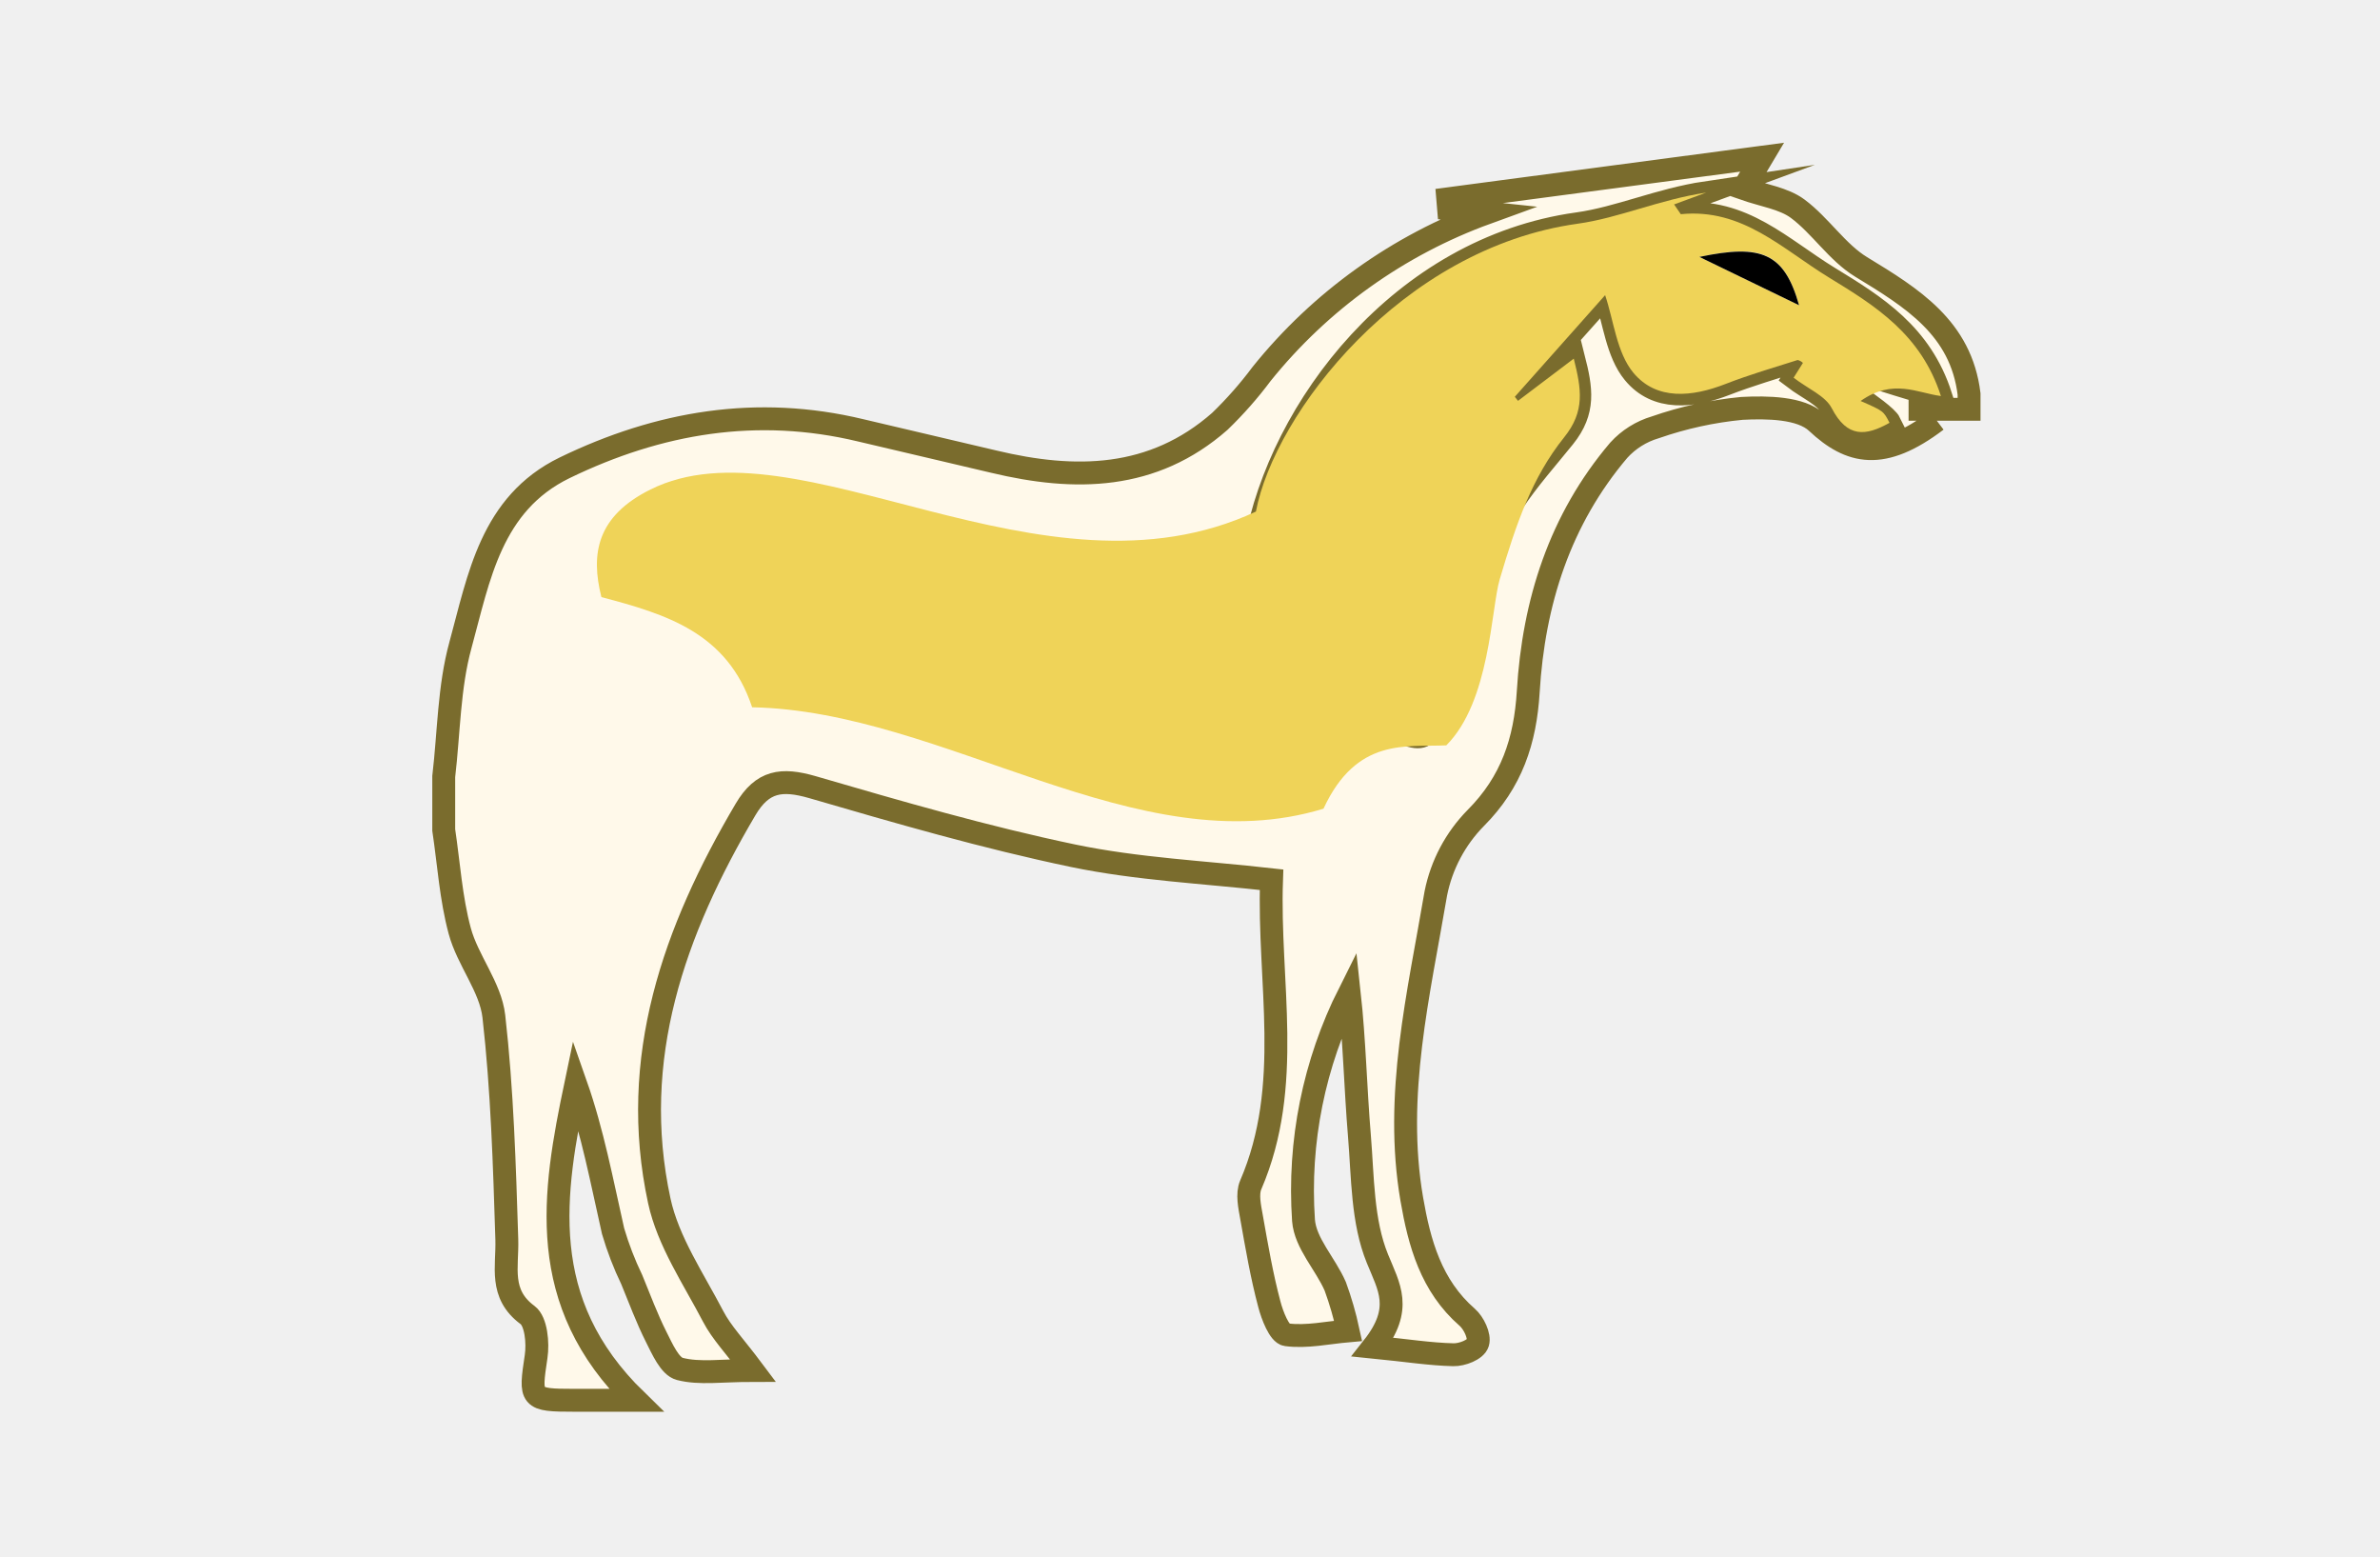
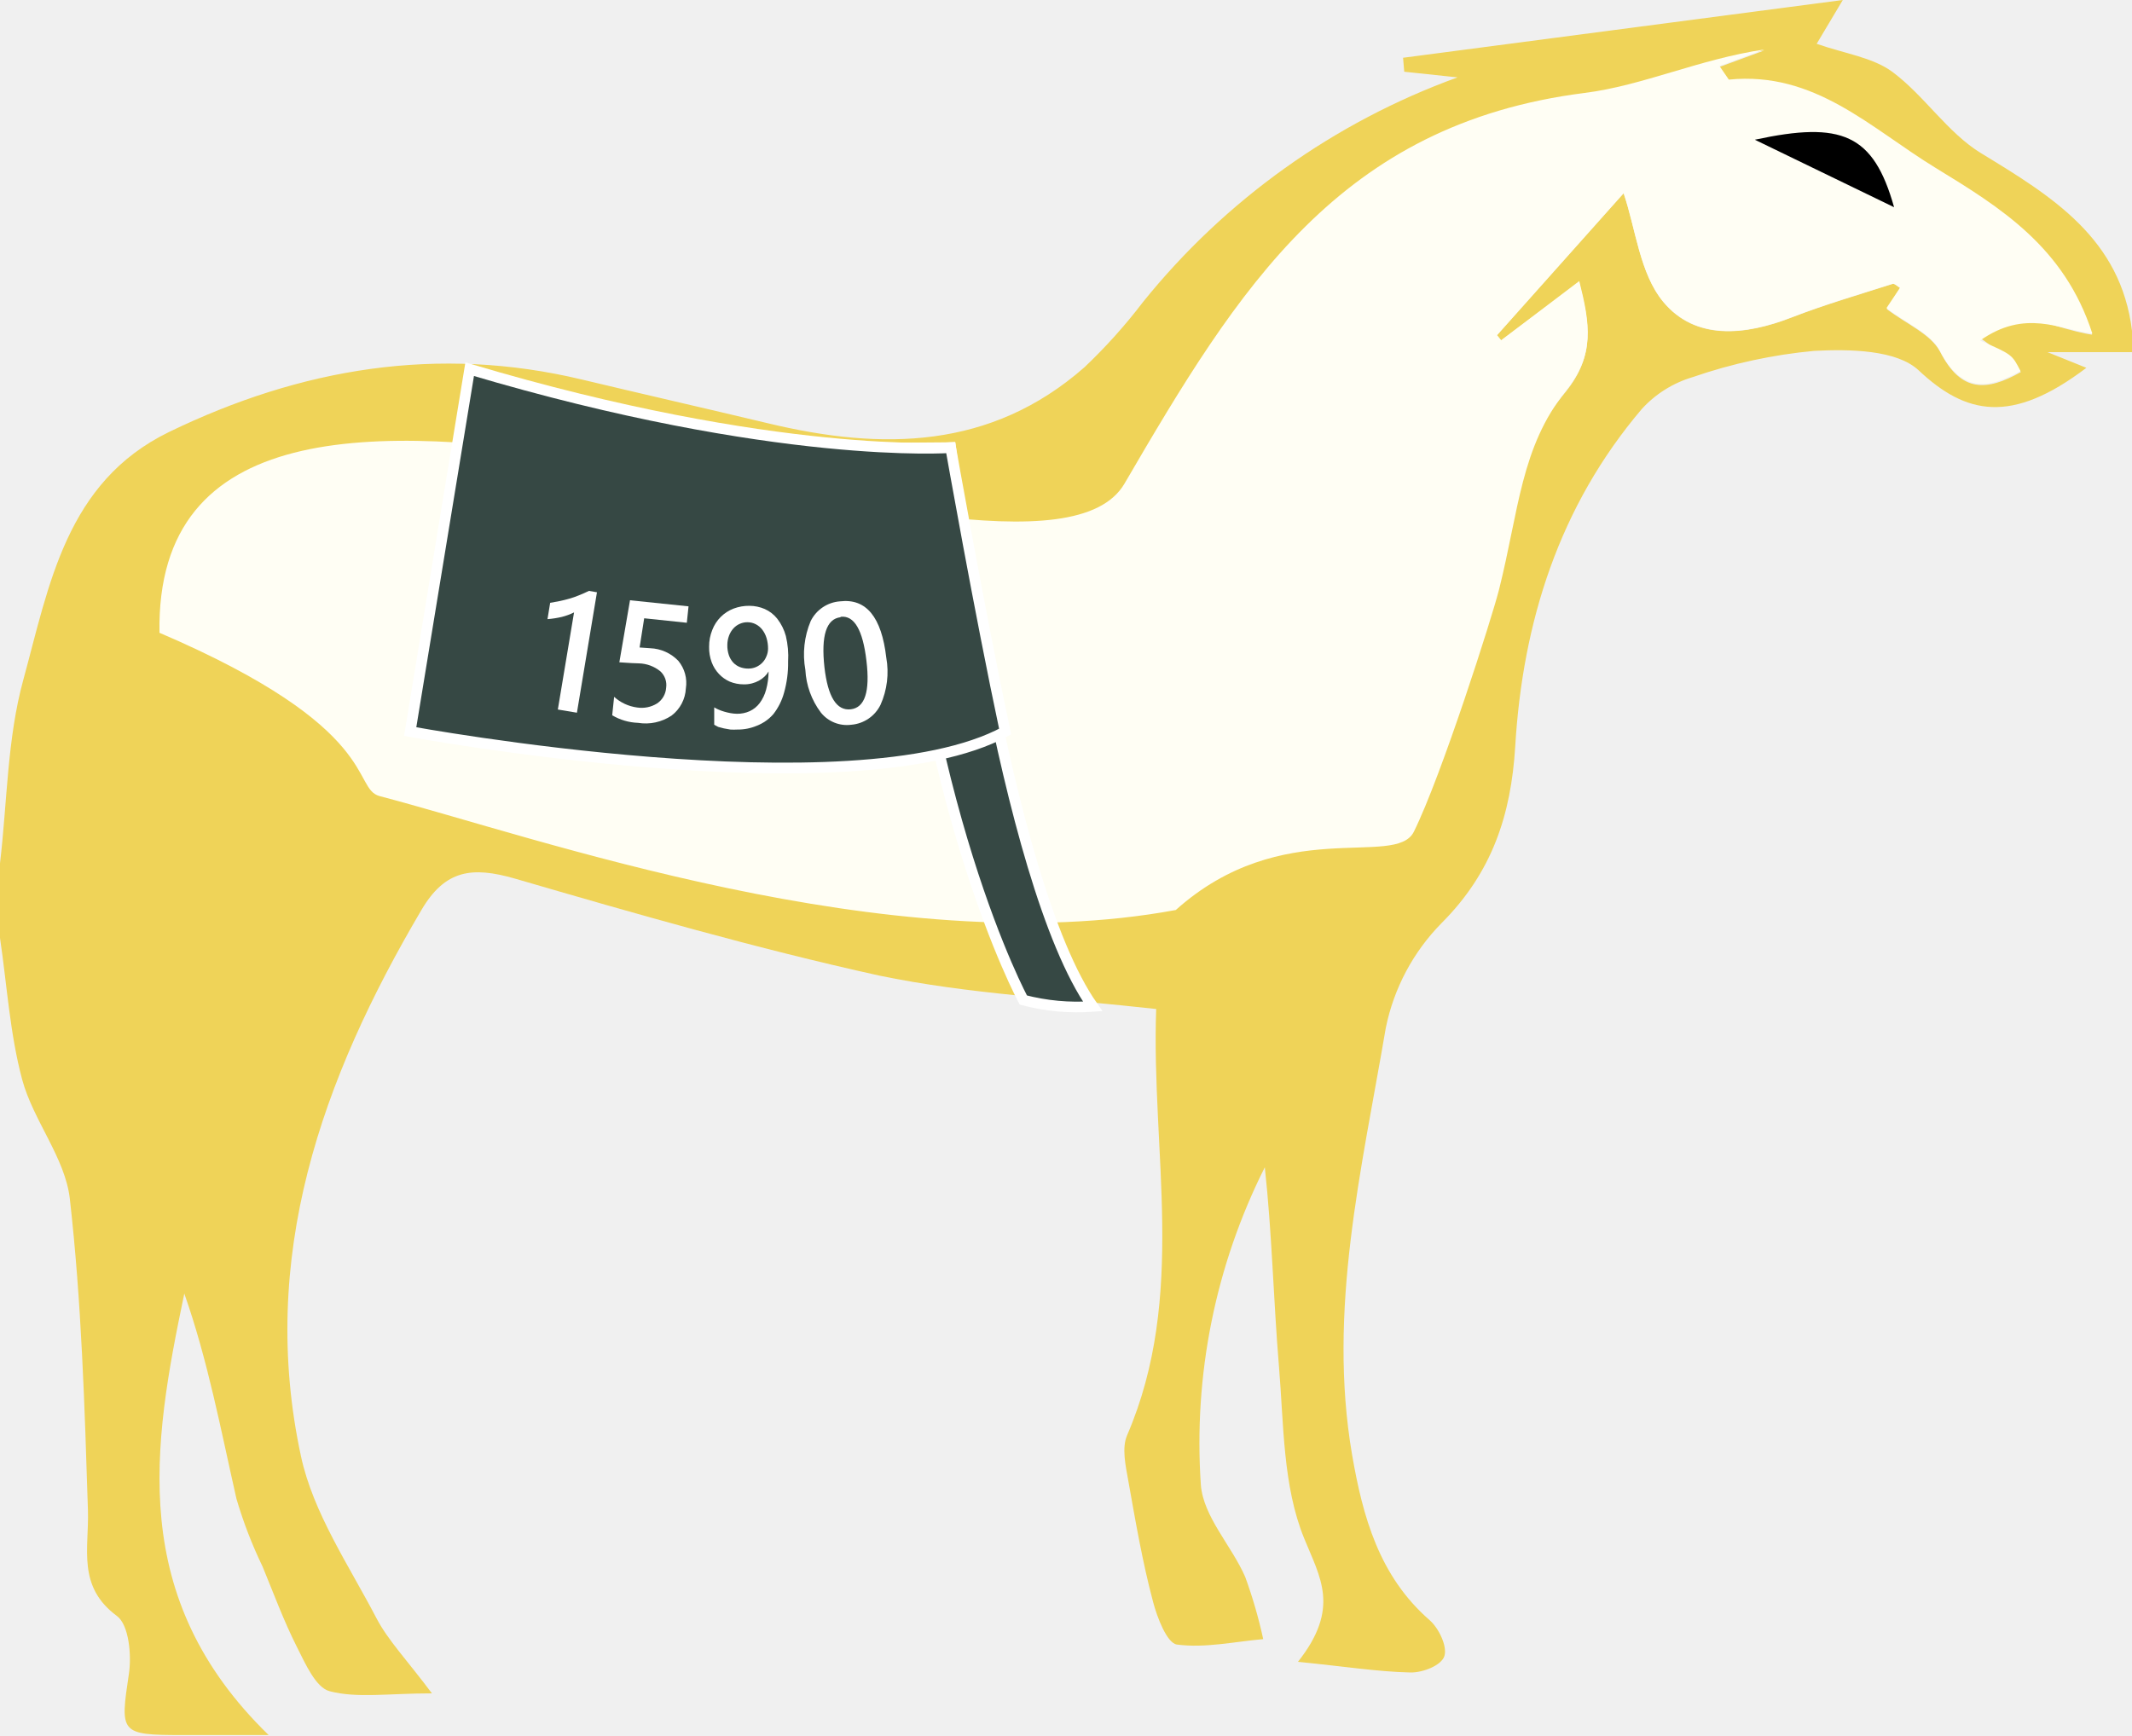
- <svg xmlns="http://www.w3.org/2000/svg" id="Layer_1" data-name="Layer 1" viewBox="0 0 312 204">
+ <svg xmlns="http://www.w3.org/2000/svg" viewBox="0 0 200 162.81">
  <defs>
-     <style>.cls-1{fill:#fff9ea;stroke:#7a6c2d;stroke-miterlimit:10;stroke-width:3px;}.cls-2{fill:#efd358;}</style>
+     <style>.cls-1{fill:#efd358;}.cls-2{fill:#fffef4;}.cls-3{fill:#364844;stroke:#fff;stroke-miterlimit:10;}.cls-4{fill:#fff;}</style>
  </defs>
-   <path class="cls-1" d="M253.88,55.11c-7.05,5.35-11.32,4.38-15.73.24-2.07-1.94-6.49-2-9.8-1.83A48.6,48.6,0,0,0,217,56a10.49,10.49,0,0,0-4.79,3c-7.73,9.1-11.17,19.94-11.87,31.66-0.39,6.42-2.17,11.82-6.89,16.55a19.55,19.55,0,0,0-5.22,9.85c-2.25,13.23-5.49,26.48-3.16,40.07,1,5.78,2.53,11.37,7.27,15.5,0.86,0.75,1.67,2.45,1.39,3.36s-2.08,1.58-3.2,1.55c-3.06-.07-6.12-0.56-10.54-1,4-5.06,2.07-7.9.58-11.59-2-4.89-1.91-10.67-2.36-16.1-0.52-6.22-.65-12.47-1.33-18.71a57.58,57.58,0,0,0-6,29.79c0.23,3,2.87,5.69,4.16,8.64a44.54,44.54,0,0,1,1.69,5.84c-2.71.24-5.46,0.86-8.09,0.51-0.93-.12-1.86-2.54-2.24-4-1-3.75-1.65-7.57-2.33-11.39-0.25-1.39-.62-3.06-0.11-4.24,5.63-13.06,2.25-26.59,2.73-40-8.92-1-17.58-1.39-26-3.14-11.53-2.41-22.89-5.7-34.21-9-4-1.15-6.53-.83-8.75,2.94-9.38,15.9-15.33,32.63-11.3,51.29,1.15,5.31,4.48,10.19,7.06,15.14,1.1,2.11,2.83,3.89,5.22,7.08-4.15,0-7,.47-9.59-0.2-1.32-.34-2.3-2.62-3.1-4.2-1.22-2.42-2.17-5-3.2-7.5a41.71,41.71,0,0,1-2.45-6.36c-1.46-6.44-2.67-12.94-4.89-19.25-3,14.32-5.34,28.53,7.91,41.42-3.94,0-6,0-8.11,0-5.86,0-5.83-.18-5-5.73,0.27-1.78,0-4.61-1.12-5.44-3.76-2.78-2.61-6.31-2.72-9.91-0.31-9.76-.6-19.55-1.7-29.24-0.44-3.84-3.43-7.33-4.47-11.18-1.16-4.29-1.44-8.82-2.1-13.24v-7c0.68-5.76.67-11.7,2.19-17.23,2.42-8.84,4-18.53,13.65-23.23,12.37-6,25.24-8.17,38.79-4.92,5.82,1.39,11.66,2.72,17.48,4.11,10.65,2.55,20.86,2.43,29.63-5.28A51.19,51.19,0,0,0,165.39,49,67.4,67.4,0,0,1,194.9,27.9l-5-.53-0.11-1.31L231,20.6l-2.45,4.11c2.65,0.93,5.26,1.27,7.11,2.64,3,2.23,5.17,5.71,8.32,7.63,6.66,4.05,13.1,8,14.15,16.66v2h-7.93M199,52.53L198.58,52l11.88-13.31c1.15,3.37,1.52,7.53,3.71,10.18,3,3.65,7.69,3.17,12.05,1.47,3.1-1.2,6.31-2.13,9.48-3.15a1.51,1.51,0,0,1,.69.38l-1.22,1.94c1.86,1.42,4.11,2.33,5,4,2,3.93,4.46,3.66,7.57,1.91-0.75-1.55-9.1-6.42-10-8.19,3.33,0.43,13.58,4.28,16.69,4.68-2.61-8.11-8.52-11.77-14.69-15.54s-11.33-9.11-19.41-8.29l-0.88-1.28,4.21-1.55c-6.15.92-11.39,3.32-16.86,4.08-23.09,3.21-39,24.18-42.22,42.08-1.31,7.38-2.42,15.71,4.8,20.66,6.07,4.16,7.85,1.36,14.77,4.08,4.5,1.77,2.86-2.46,3.19-7.25,0.46-6.64,6.62-4.52,7-12.5,0.36-7.6,6.48-13.86,10.7-19.12,2.76-3.43,2.27-6.32,1.26-10.31Z" />
-   <path class="cls-2" d="M199,52.53L206.31,47c1,4,1.5,6.88-1.26,10.31-4.22,5.26-6.29,11.32-8.45,18.62-1.14,3.86-1.25,16-7,21.75-5.25.25-11.75-1.09-16.1,8.3-24.4,7.45-49.65-12.8-74.9-13.29C95.34,82.9,87.34,80.5,78.84,78.25c-1.43-5.66-.61-10.6,6.43-14.1,19.25-9.58,51.33,16,79.37,2.89,2.46-12.89,19.08-34.51,42.17-37.72,5.47-.76,10.71-3.16,16.86-4.08l-4.21,1.55,0.88,1.28c8.08-.81,13.3,4.56,19.41,8.29s12.08,7.44,14.69,15.54c-3.12-.4-6.28-2.34-10.53.65,3,1.31,3,1.31,3.79,2.86-3.11,1.75-5.54,2-7.57-1.91-0.84-1.63-3.09-2.53-5-4l1.22-1.94a1.51,1.51,0,0,0-.69-0.38c-3.17,1-6.38,1.94-9.48,3.15-4.36,1.69-9,2.18-12.05-1.47-2.2-2.65-2.57-6.81-3.71-10.18L198.58,52ZM235.84,40c-1.93-6.88-4.91-8.09-13.06-6.33Z" />
-   <path d="M235.84,40l-13.06-6.33C230.93,31.95,233.91,33.17,235.84,40Z" />
+   <g id="Layer_2" data-name="Layer 2">
+     <g id="Layer_1-2" data-name="Layer 1">
+       <path class="cls-1" d="M195.72,34.51c-7.05,5.35-11.32,4.38-15.73.24-2.07-1.94-6.49-2-9.8-1.83a48.6,48.6,0,0,0-11.39,2.46,10.49,10.49,0,0,0-4.79,3c-7.73,9.1-11.17,19.94-11.87,31.66-.39,6.42-2.17,11.82-6.89,16.55A19.55,19.55,0,0,0,130,96.44c-2.25,13.23-5.49,26.48-3.16,40.07,1,5.78,2.53,11.37,7.27,15.5.86.75,1.67,2.45,1.39,3.36s-2.08,1.58-3.2,1.55c-3.06-.07-6.12-.56-10.54-1,4-5.06,2.07-7.9.58-11.59-2-4.89-1.91-10.67-2.36-16.1-.52-6.22-.65-12.47-1.33-18.71a57.58,57.58,0,0,0-6,29.79c.23,3,2.87,5.69,4.16,8.64a44.54,44.54,0,0,1,1.69,5.84c-2.71.24-5.46.86-8.09.51-.93-.12-1.86-2.54-2.24-4-1-3.75-1.65-7.57-2.33-11.39-.25-1.39-.62-3.06-.11-4.24,5.63-13.06,2.25-26.59,2.73-40-8.92-1-17.58-1.39-26-3.14C71,89,59.61,85.73,48.29,82.43c-4-1.15-6.53-.83-8.75,2.94-9.38,15.9-15.33,32.63-11.3,51.29,1.15,5.31,4.48,10.19,7.06,15.14,1.1,2.11,2.83,3.89,5.22,7.08-4.15,0-7,.47-9.59-.2-1.32-.34-2.3-2.62-3.1-4.2-1.22-2.42-2.17-5-3.2-7.5a41.71,41.71,0,0,1-2.45-6.36c-1.46-6.44-2.67-12.94-4.89-19.25-3,14.32-5.34,28.53,7.91,41.42-3.94,0-6,0-8.11,0-5.86,0-5.83-.18-5-5.73.27-1.78,0-4.61-1.12-5.44-3.76-2.78-2.61-6.31-2.72-9.91-.31-9.76-.6-19.55-1.7-29.24-.44-3.84-3.43-7.33-4.47-11.18C.93,97,.66,92.47,0,88V81c.68-5.76.67-11.7,2.19-17.23,2.42-8.84,4-18.53,13.65-23.23,12.37-6,25.24-8.17,38.79-4.92,5.82,1.39,11.66,2.72,17.48,4.11,10.65,2.55,20.86,2.43,29.63-5.28a51.19,51.19,0,0,0,5.49-6.12,67.4,67.4,0,0,1,29.5-21.07l-5-.53-.11-1.31L172.87,0l-2.45,4.11c2.65.93,5.26,1.27,7.11,2.64,3,2.23,5.17,5.71,8.32,7.63,6.66,4.05,13.1,8,14.15,16.66v2h-7.93m-51.25-1.11-.39-.48,11.88-13.31c1.15,3.37,1.52,7.53,3.71,10.18,3,3.65,7.69,3.17,12.05,1.47,3.1-1.2,6.31-2.13,9.48-3.15.17-.05.46.24.69.38L177,29c1.86,1.42,4.11,2.33,5,4,2,3.93,4.46,3.66,7.57,1.91-.75-1.55-9.1-6.42-10-8.19,3.33.43,13.58,4.28,16.69,4.68-2.61-8.11-8.52-11.77-14.69-15.54s-11.33-9.11-19.41-8.29l-.88-1.28,4.21-1.55c-6.15.92-11.39,3.32-16.86,4.08-23.09,3.21-39,24.18-42.22,42.08-1.31,7.38-2.42,15.71,4.8,20.66,6.07,4.16,7.85,1.36,14.77,4.08,4.5,1.77,6.92,1,7.25-3.75.46-6.64,5.87-7.77,6.25-15.75a33,33,0,0,1,7.39-19.37c2.76-3.43,2.27-6.32,1.26-10.31Z" />
+       <path class="cls-2" d="M140.82,31.93l7.33-5.56c1,4,1.5,6.88-1.26,10.31-4.22,5.26-4.41,11.23-6.26,18.61-.65,2.59-5.4,17.5-8,22.75-1.72,3.45-12.33-1.62-22.33,7.34-27,5-60.07-6.88-74.67-10.68-2.69-.7.33-6.33-20.67-15.33-.67-39.93,81.61,1.26,90.53-14C116.19,27,125.65,11.64,148.65,8.72c5.48-.69,10.71-3.16,16.86-4.08l-4.21,1.55.88,1.28c8.08-.81,13.3,4.56,19.41,8.29s12.08,7.44,14.69,15.54c-3.12-.4-6.28-2.34-10.53.65,3,1.31,3,1.31,3.79,2.86-3.11,1.75-5.54,2-7.57-1.91-.84-1.63-3.09-2.53-5-4L178.24,27c-.23-.13-.52-.43-.69-.38-3.17,1-6.38,1.94-9.48,3.15-4.36,1.69-9,2.18-12.05-1.47-2.2-2.65-2.57-6.81-3.71-10.18L140.43,31.45Zm36.86-12.49c-1.93-6.88-4.91-8.09-13.06-6.33ZM132.61,78c-1.72,3.45-7.67-6-22.33,7.34C83.37,90.84-3,66.38,23.61,44" />
+       <path d="M177.68,19.44l-13.06-6.33C172.77,11.35,175.75,12.57,177.68,19.44Z" />
+     </g>
+     <g id="Layer_2-2" data-name="Layer 2">
+       <path class="cls-3" d="M89.18,42s4.94,40.54,13.33,52.43A20,20,0,0,1,96,93.83s-9.9-18.2-12-51.79Z" />
+       <path class="cls-3" d="M44.06,34.64l-5.58,34s41.63,7.69,55.81,0C91.88,57.34,89.18,42,89.18,42S72.84,43.21,44.06,34.64Z" />
+     </g>
+     <g id="Text_Outline" data-name="Text Outline">
+       <path class="cls-4" d="M56,55.57l-1.88,11.3-1.79-.3,1.52-9.11a5.8,5.8,0,0,1-1.14.42,8.78,8.78,0,0,1-1.35.21l.25-1.53.92-.17c.29-.06.59-.14.88-.22s.59-.19.89-.31.62-.26.95-.42Z" />
+       <path class="cls-4" d="M57.43,67.11l.18-1.73a4,4,0,0,0,2.15,1A2.76,2.76,0,0,0,61.64,66a1.92,1.92,0,0,0,.85-1.47,1.75,1.75,0,0,0-.55-1.55,3.33,3.33,0,0,0-2-.74q-.45,0-1.84-.1l1-5.82,5.49.57-.16,1.54-4-.42L60,60.75l1,.07A3.86,3.86,0,0,1,63.63,62a3.26,3.26,0,0,1,.71,2.59A3.42,3.42,0,0,1,63,67.14a4.4,4.4,0,0,1-3.15.68A5.06,5.06,0,0,1,57.43,67.11Z" />
+       <path class="cls-4" d="M73.93,62.08A10.11,10.11,0,0,1,73.55,65a5.71,5.71,0,0,1-1,2A3.94,3.94,0,0,1,71,68.09a4.57,4.57,0,0,1-1.84.36,5.52,5.52,0,0,1-.64,0l-.62-.11-.53-.14L67,68V66.37a3.26,3.26,0,0,0,.41.21,4.22,4.22,0,0,0,.53.19,5.42,5.42,0,0,0,.59.14,3.76,3.76,0,0,0,.6.06,2.79,2.79,0,0,0,1.21-.25,2.48,2.48,0,0,0,.93-.76,3.69,3.69,0,0,0,.6-1.26A6.62,6.62,0,0,0,72.1,63h0a2.11,2.11,0,0,1-.37.47,2.64,2.64,0,0,1-.53.39,2.94,2.94,0,0,1-.66.26,2.86,2.86,0,0,1-.78.09,3.45,3.45,0,0,1-1.31-.26,3.1,3.1,0,0,1-1-.71,3.23,3.23,0,0,1-.69-1.11,3.92,3.92,0,0,1-.24-1.45,4.12,4.12,0,0,1,.3-1.58,3.47,3.47,0,0,1,2-2,4.07,4.07,0,0,1,1.49-.26,3.67,3.67,0,0,1,1.43.3,3.1,3.1,0,0,1,1.18.92,4.62,4.62,0,0,1,.8,1.61A8.21,8.21,0,0,1,73.93,62.08Zm-1.88-1.21a3.39,3.39,0,0,0-.14-1,2.45,2.45,0,0,0-.4-.79,1.82,1.82,0,0,0-.61-.51,1.69,1.69,0,0,0-.78-.19,1.71,1.71,0,0,0-.72.15,1.76,1.76,0,0,0-.6.43,2.09,2.09,0,0,0-.41.68,2.53,2.53,0,0,0-.16.88,2.8,2.8,0,0,0,.14.94,2,2,0,0,0,.4.69,1.7,1.7,0,0,0,.62.43,2.15,2.15,0,0,0,.8.15,1.79,1.79,0,0,0,.72-.14,1.85,1.85,0,0,0,.58-.39,1.78,1.78,0,0,0,.39-.58A1.83,1.83,0,0,0,72.05,60.87Z" />
+       <path class="cls-4" d="M79.85,68A3.13,3.13,0,0,1,77,66.85a7.29,7.29,0,0,1-1.45-4,8.09,8.09,0,0,1,.5-4.58,3.34,3.34,0,0,1,2.76-1.85q3.67-.43,4.33,5.28a7.56,7.56,0,0,1-.54,4.43A3.36,3.36,0,0,1,79.85,68Zm-1-10.09q-2,.24-1.51,4.7.48,4.17,2.47,3.94T81.28,62Q80.77,57.65,78.86,57.87Z" />
+     </g>
+   </g>
</svg>
